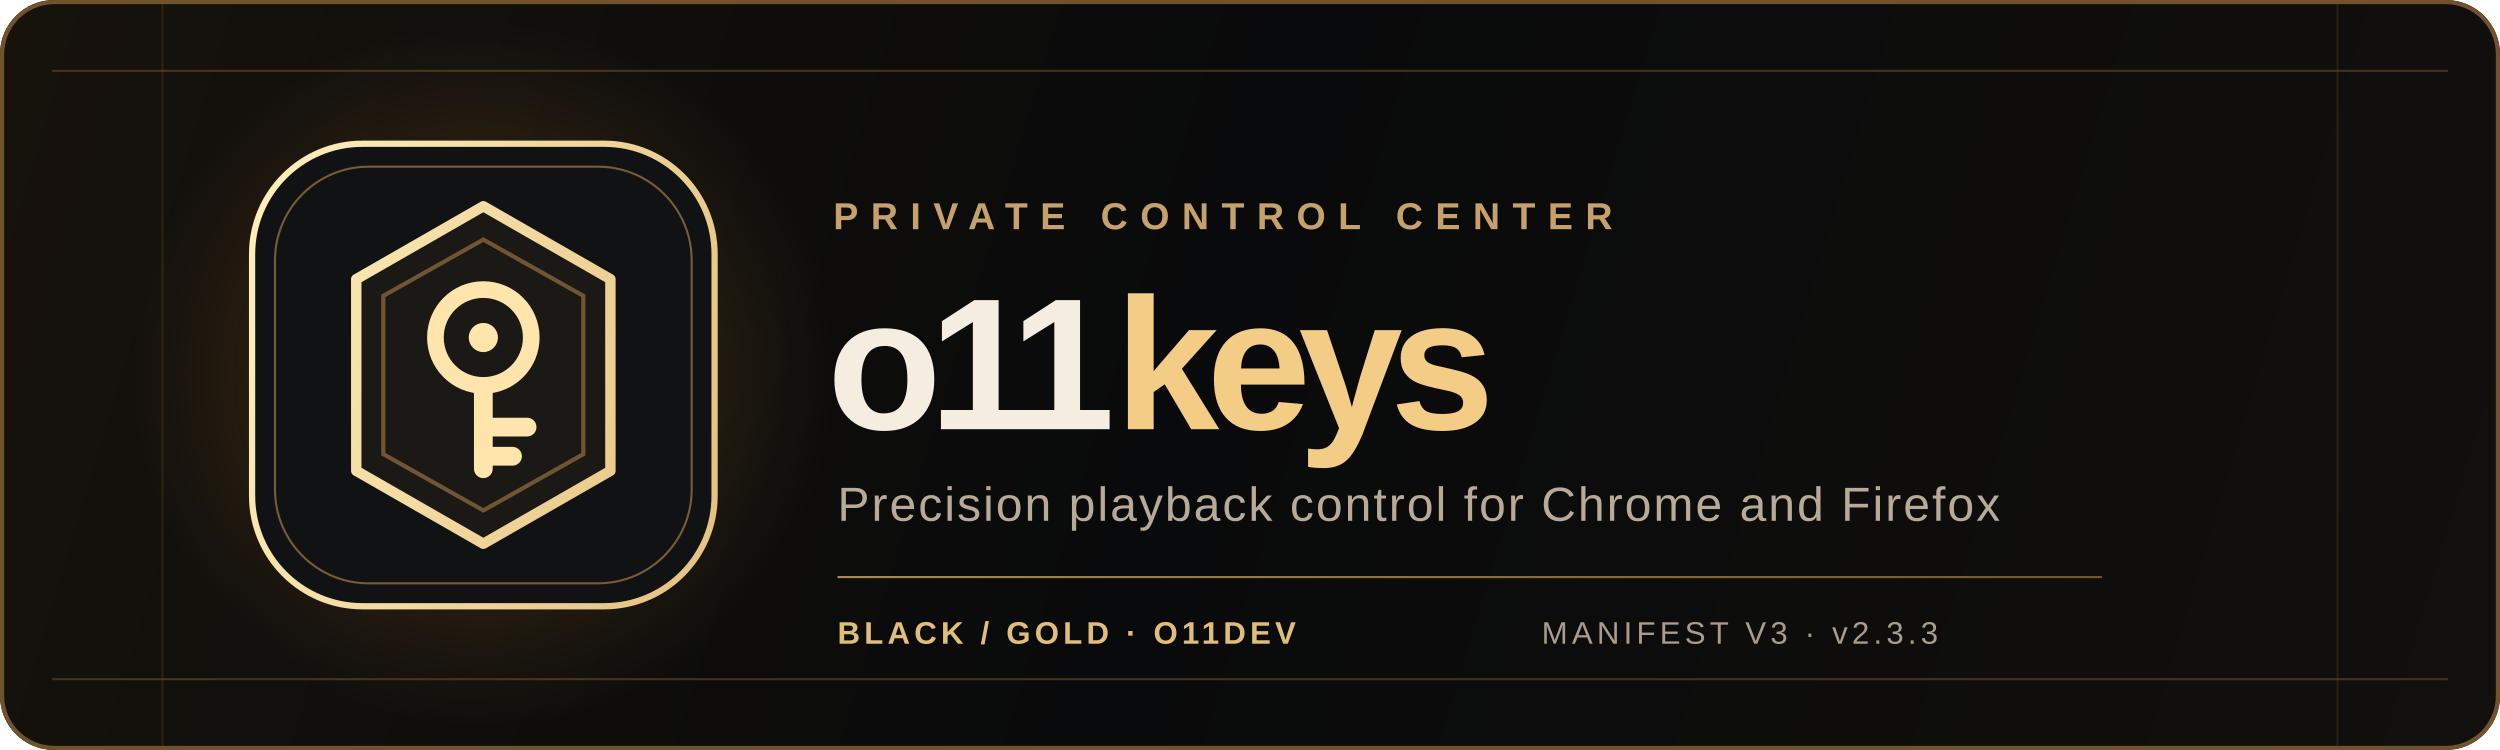
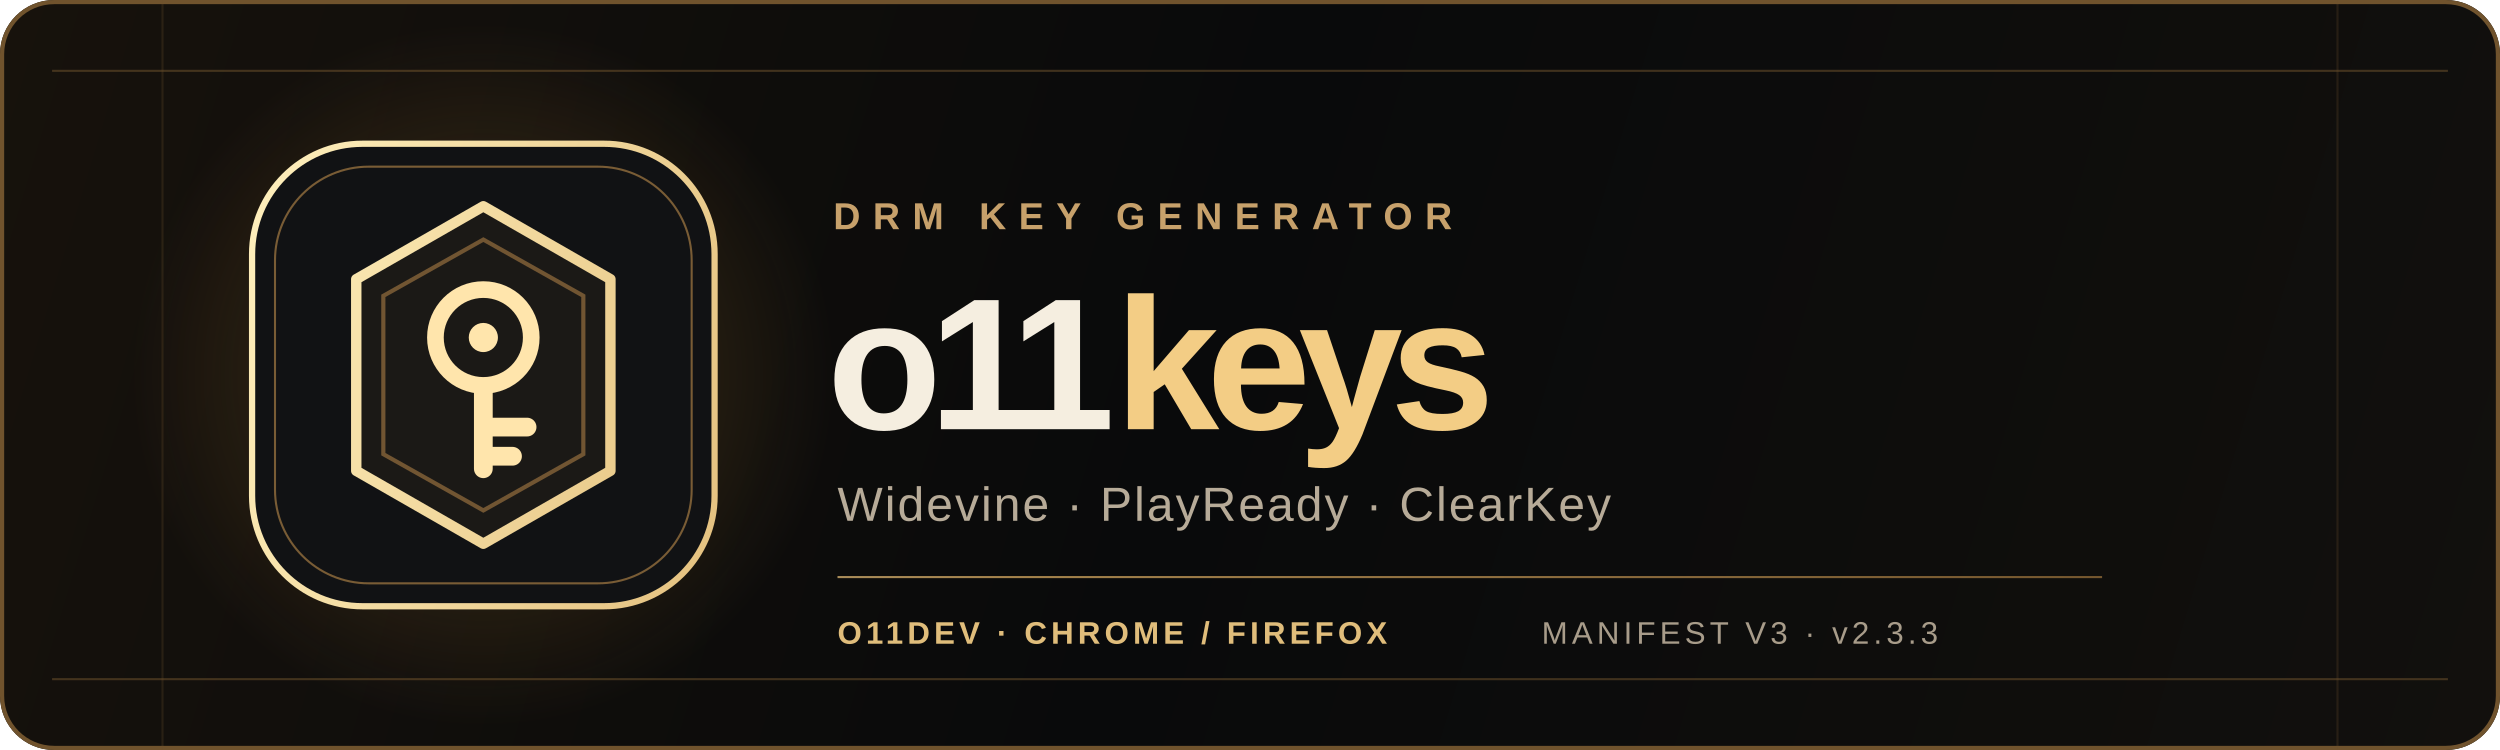
<svg xmlns="http://www.w3.org/2000/svg" width="1200" height="360" viewBox="0 0 1200 360" role="img" aria-labelledby="title desc">
  <defs>
    <linearGradient id="background" x1="0" y1="0" x2="1200" y2="360" gradientUnits="userSpaceOnUse">
      <stop stop-color="#17120c" />
      <stop offset=".48" stop-color="#090a0b" />
      <stop offset="1" stop-color="#12100d" />
    </linearGradient>
    <linearGradient id="gold" x1="130" y1="36" x2="1070" y2="324" gradientUnits="userSpaceOnUse">
      <stop stop-color="#fff0bd" />
      <stop offset=".42" stop-color="#d7aa61" />
      <stop offset="1" stop-color="#8d6635" />
    </linearGradient>
    <radialGradient id="halo">
      <stop stop-color="#b68135" stop-opacity=".32" />
      <stop offset="1" stop-color="#b68135" stop-opacity="0" />
    </radialGradient>
    <filter id="shadow">
      <feGaussianBlur stdDeviation="20" />
    </filter>
  </defs>
  <rect width="1200" height="360" rx="26" fill="url(#background)" />
  <rect x="1" y="1" width="1198" height="358" rx="25" fill="none" stroke="#70532d" stroke-width="2" />
  <path d="M25 34H1175M25 326H1175" stroke="#6c512d" stroke-opacity=".55" />
  <path d="M78 0v360M1122 0v360" stroke="#6c512d" stroke-opacity=".25" />
  <circle cx="232" cy="180" r="170" fill="url(#halo)" />
  <circle cx="232" cy="180" r="90" fill="#b68135" opacity=".1" filter="url(#shadow)" />
  <rect x="121" y="69" width="222" height="222" rx="53" fill="#111214" stroke="url(#gold)" stroke-width="3" />
  <rect x="132" y="80" width="200" height="200" rx="45" fill="none" stroke="#8b693b" stroke-opacity=".85" />
  <path d="M232 99 293 134v92l-61 35-61-35v-92l61-35Z" fill="#1b1916" stroke="url(#gold)" stroke-width="5" stroke-linejoin="round" />
  <path d="M232 115 280 142v76l-48 27-48-27v-76l48-27Z" fill="none" stroke="#715532" stroke-width="2" />
  <circle cx="232" cy="162" r="23" fill="none" stroke="#ffe5ac" stroke-width="8" />
  <circle cx="232" cy="162" r="7" fill="#ffe5ac" />
  <path d="M232 186v39m0-20h21m-21 14h14" fill="none" stroke="#ffe5ac" stroke-width="9" stroke-linecap="round" stroke-linejoin="round" />
-   <text x="400" y="110" fill="#c7a16b" font-family="Segoe UI,Arial,sans-serif" font-size="18" font-weight="700" letter-spacing="6">PRIVATE CONTROL CENTER</text>
+   <text x="400" y="110" fill="#c7a16b" font-family="Segoe UI,Arial,sans-serif" font-size="18" font-weight="700" letter-spacing="6">DRM KEY GENERATOR</text>
  <text x="397" y="206" fill="#f5eee0" font-family="Segoe UI,Arial,sans-serif" font-size="90" font-weight="750" letter-spacing="-6">o11<tspan fill="#f3cd85">keys</tspan>
  </text>
-   <text x="402" y="250" fill="#b7ab98" font-family="Segoe UI,Arial,sans-serif" font-size="23" letter-spacing="1">Precision playback control for Chrome and Firefox</text>
+   <text x="402" y="250" fill="#b7ab98" font-family="Segoe UI,Arial,sans-serif" font-size="23" letter-spacing="1">Widevine · PlayReady · ClearKey</text>
  <path d="M402 277h607" stroke="url(#gold)" stroke-opacity=".75" />
-   <text x="402" y="309" fill="#e0bd7b" font-family="Segoe UI,Arial,sans-serif" font-size="15" font-weight="700" letter-spacing="2">BLACK / GOLD  ·  O11DEV</text>
+   <text x="402" y="309" fill="#e0bd7b" font-family="Segoe UI,Arial,sans-serif" font-size="15" font-weight="700" letter-spacing="2">O11DEV  ·  CHROME / FIREFOX</text>
  <text x="740" y="309" fill="#a89c8a" font-family="Segoe UI,Arial,sans-serif" font-size="15" letter-spacing="2">MANIFEST V3  ·  v2.3.3</text>
</svg>
